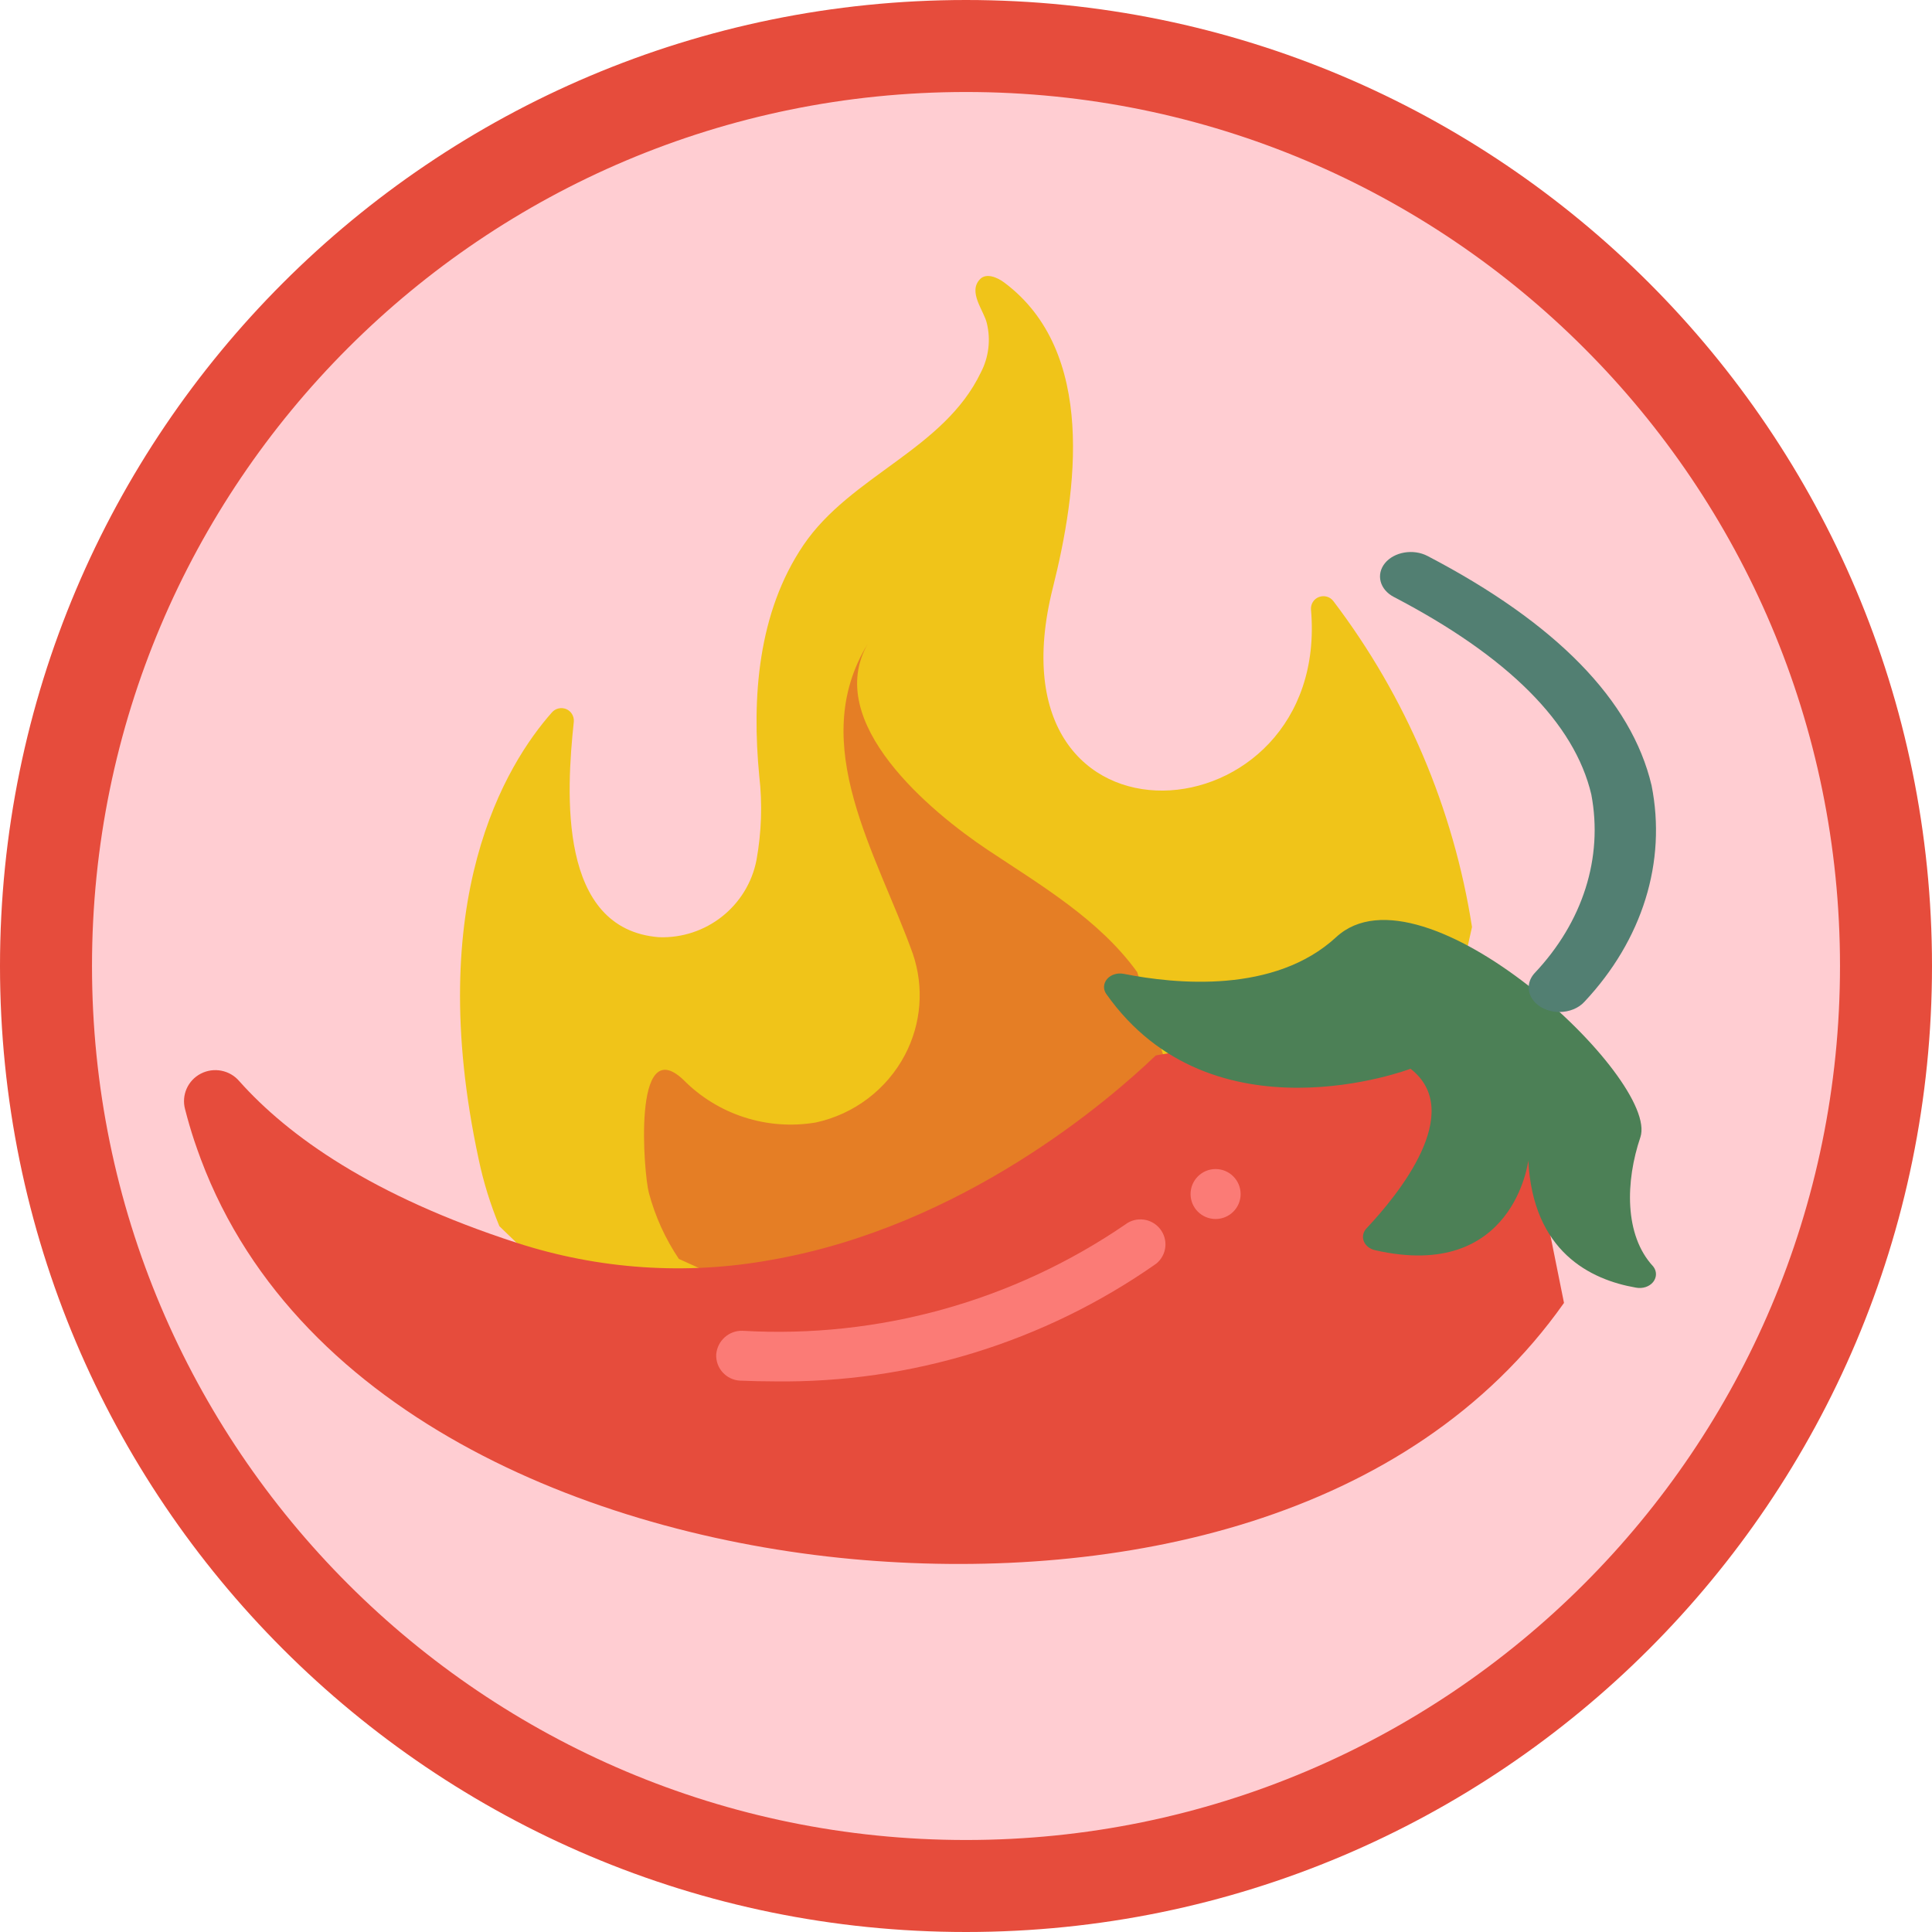
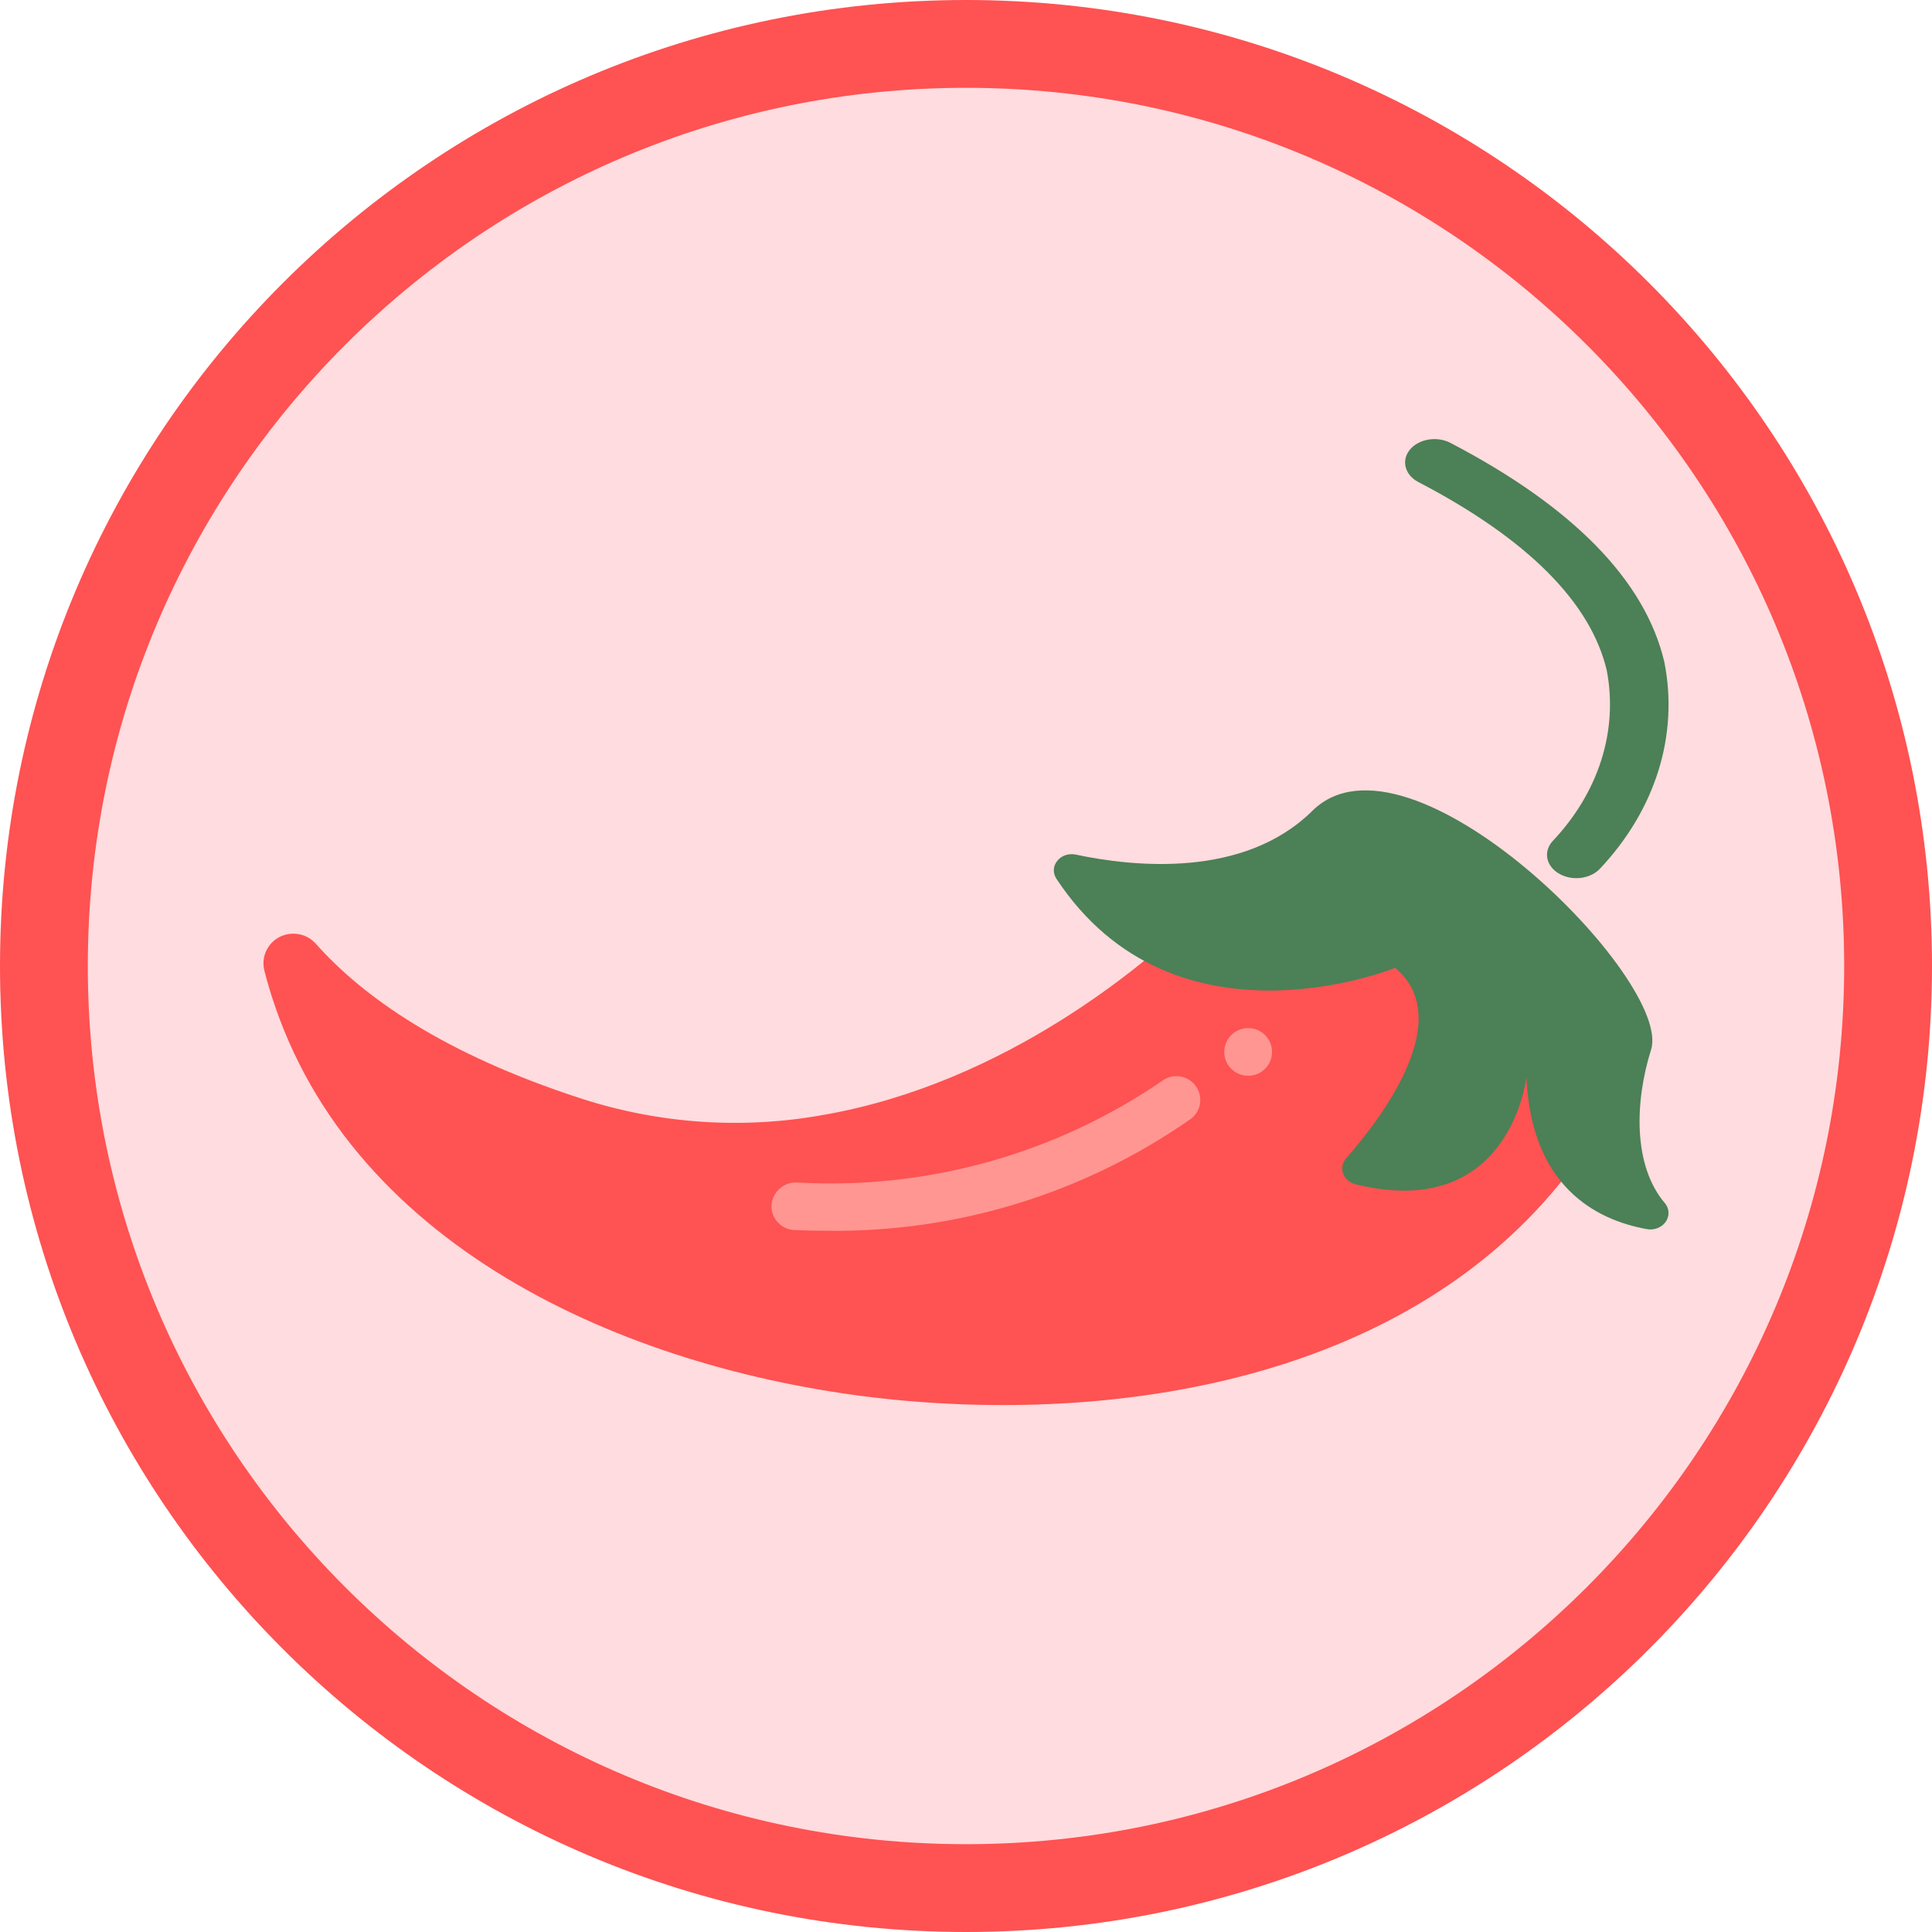
- <svg xmlns="http://www.w3.org/2000/svg" width="21" height="21" viewBox="0 0 21 21" fill="none">
-   <circle cx="10.5" cy="10.5" r="10" fill="#FFCDD2" stroke="#E64C3C" />
-   <path d="M16 10.076C15.799 8.79 15.282 7.573 14.494 6.535C14.458 6.486 14.394 6.468 14.337 6.489C14.28 6.51 14.245 6.567 14.25 6.627C14.467 9.141 10.679 9.436 11.444 6.389C11.707 5.341 11.921 3.823 10.917 3.072C10.839 3.013 10.719 2.964 10.652 3.035C10.518 3.175 10.695 3.375 10.727 3.515C10.77 3.695 10.747 3.884 10.662 4.047C10.261 4.887 9.246 5.168 8.733 5.925C8.236 6.659 8.171 7.588 8.253 8.436C8.288 8.74 8.277 9.046 8.223 9.347C8.126 9.849 7.675 10.206 7.162 10.187C6.063 10.1 6.155 8.615 6.237 7.845C6.242 7.786 6.209 7.73 6.154 7.707C6.099 7.685 6.036 7.7 5.998 7.745C5.501 8.307 4.595 9.776 5.203 12.601C5.255 12.85 5.331 13.093 5.428 13.328L8.191 16L15.062 14.3L16 10.076Z" fill="#F0C419" />
-   <path d="M12.361 10.567C11.951 9.997 11.314 9.623 10.739 9.24C10.11 8.821 8.948 7.853 9.431 7C8.763 8.093 9.536 9.287 9.922 10.367C10.046 10.73 10.015 11.127 9.836 11.467C9.638 11.842 9.283 12.111 8.867 12.201C8.339 12.29 7.801 12.116 7.426 11.735C6.87 11.212 6.998 12.768 7.053 12.966C7.121 13.221 7.231 13.464 7.379 13.684L10.28 15L13 12.602L12.361 10.567Z" fill="#E57E25" />
-   <path d="M17 14.162L16.621 12.281L15.319 11L12.563 11.472C12.057 11.957 10.467 13.331 8.38 13.695C7.457 13.863 6.506 13.798 5.614 13.508C4.048 13 3.135 12.35 2.602 11.753C2.499 11.631 2.325 11.597 2.183 11.67C2.041 11.743 1.97 11.905 2.012 12.058C2.041 12.172 2.074 12.285 2.111 12.397C2.134 12.465 2.158 12.533 2.183 12.6C3.248 15.44 6.556 16.725 9.385 16.957C12.146 17.183 15.317 16.549 17 14.162Z" fill="#E64C3C" />
-   <path d="M15.332 11.617C15.332 11.617 13.177 12.439 12.024 10.803C11.989 10.752 11.993 10.689 12.034 10.641C12.075 10.594 12.145 10.572 12.213 10.585C12.781 10.698 13.856 10.803 14.524 10.186C15.464 9.318 18.044 11.729 17.83 12.362C17.669 12.837 17.652 13.424 17.969 13.765C18.01 13.816 18.01 13.883 17.969 13.935C17.928 13.986 17.854 14.01 17.782 13.996C17.285 13.91 16.662 13.604 16.612 12.614C16.612 12.614 16.457 13.934 14.946 13.589C14.889 13.576 14.843 13.54 14.824 13.492C14.805 13.445 14.816 13.392 14.852 13.353C15.199 12.985 15.933 12.085 15.332 11.617Z" fill="#4C8056" />
-   <path d="M16.949 11C16.825 11 16.71 10.944 16.653 10.855C16.596 10.767 16.606 10.66 16.679 10.579C17.204 10.024 17.427 9.324 17.297 8.636C17.114 7.859 16.392 7.136 15.151 6.489C14.997 6.409 14.954 6.244 15.054 6.121C15.155 5.998 15.362 5.963 15.516 6.043C16.915 6.773 17.734 7.612 17.952 8.538C18.117 9.369 17.853 10.217 17.221 10.89C17.158 10.959 17.057 11 16.949 11Z" fill="#527F72" />
-   <path d="M8.417 15.015C8.295 15.015 8.17 15.012 8.044 15.007C7.894 14.999 7.778 14.872 7.785 14.722C7.797 14.574 7.922 14.461 8.07 14.465C9.547 14.551 11.01 14.145 12.231 13.31C12.348 13.22 12.517 13.241 12.609 13.357C12.702 13.474 12.683 13.643 12.567 13.736C11.352 14.588 9.901 15.035 8.417 15.015Z" fill="#FB7B76" />
-   <path d="M13.485 12.979C13.485 13.129 13.363 13.25 13.213 13.25C13.063 13.25 12.941 13.129 12.941 12.979C12.941 12.829 13.063 12.707 13.213 12.707C13.363 12.707 13.485 12.829 13.485 12.979Z" fill="#FB7B76" />
+ <svg xmlns="http://www.w3.org/2000/svg" width="22" height="22" viewBox="0 0 22 22" fill="none">
+   <circle cx="11" cy="11" r="10.5" fill="#FEDCDF" stroke="#FF5252" />
+   <path d="M18 13.162L17.621 11.281L16.319 10L13.563 10.472C13.057 10.957 11.467 12.331 9.38 12.695C8.457 12.863 7.506 12.798 6.614 12.508C5.048 12 4.135 11.35 3.602 10.753C3.499 10.631 3.325 10.597 3.183 10.67C3.041 10.743 2.97 10.905 3.012 11.058C3.041 11.172 3.074 11.285 3.111 11.397C3.134 11.465 3.158 11.533 3.183 11.6C4.248 14.44 7.556 15.725 10.385 15.957C13.146 16.183 16.317 15.549 18 13.162Z" fill="#FF5252" />
+   <path d="M15.887 11.021C15.887 11.021 13.373 12.049 12.028 10.004C11.987 9.94 11.991 9.861 12.04 9.802C12.087 9.742 12.169 9.715 12.248 9.731C12.911 9.872 14.165 10.003 14.944 9.233C16.042 8.148 19.051 11.161 18.801 11.953C18.614 12.546 18.594 13.28 18.963 13.706C19.012 13.77 19.012 13.854 18.964 13.918C18.916 13.982 18.829 14.013 18.746 13.995C18.165 13.888 17.438 13.505 17.381 12.268C17.381 12.268 17.2 13.918 15.437 13.486C15.371 13.47 15.317 13.425 15.295 13.365C15.273 13.306 15.286 13.24 15.328 13.191C15.732 12.731 16.588 11.607 15.887 11.021Z" fill="#4C8056" />
+   <path d="M17.949 10C17.825 10 17.71 9.944 17.653 9.855C17.596 9.767 17.606 9.66 17.679 9.579C18.204 9.024 18.427 8.324 18.297 7.636C18.114 6.859 17.392 6.136 16.151 5.489C15.997 5.409 15.954 5.244 16.054 5.121C16.155 4.998 16.362 4.963 16.516 5.043C17.915 5.773 18.734 6.612 18.952 7.538C19.117 8.369 18.853 9.217 18.221 9.89C18.158 9.959 18.057 10 17.949 10Z" fill="#4C8056" />
+   <path d="M9.417 14.015C9.295 14.015 9.17 14.012 9.044 14.007C8.894 13.999 8.778 13.872 8.785 13.722C8.797 13.574 8.922 13.461 9.07 13.465C10.547 13.551 12.01 13.145 13.231 12.31C13.348 12.22 13.517 12.241 13.609 12.357C13.702 12.474 13.683 12.643 13.567 12.736C12.352 13.588 10.901 14.035 9.417 14.015Z" fill="#FF9692" />
+   <path d="M14.485 11.979C14.485 12.129 14.363 12.25 14.213 12.25C14.063 12.25 13.941 12.129 13.941 11.979C13.941 11.829 14.063 11.707 14.213 11.707C14.363 11.707 14.485 11.829 14.485 11.979Z" fill="#FF9692" />
</svg>
